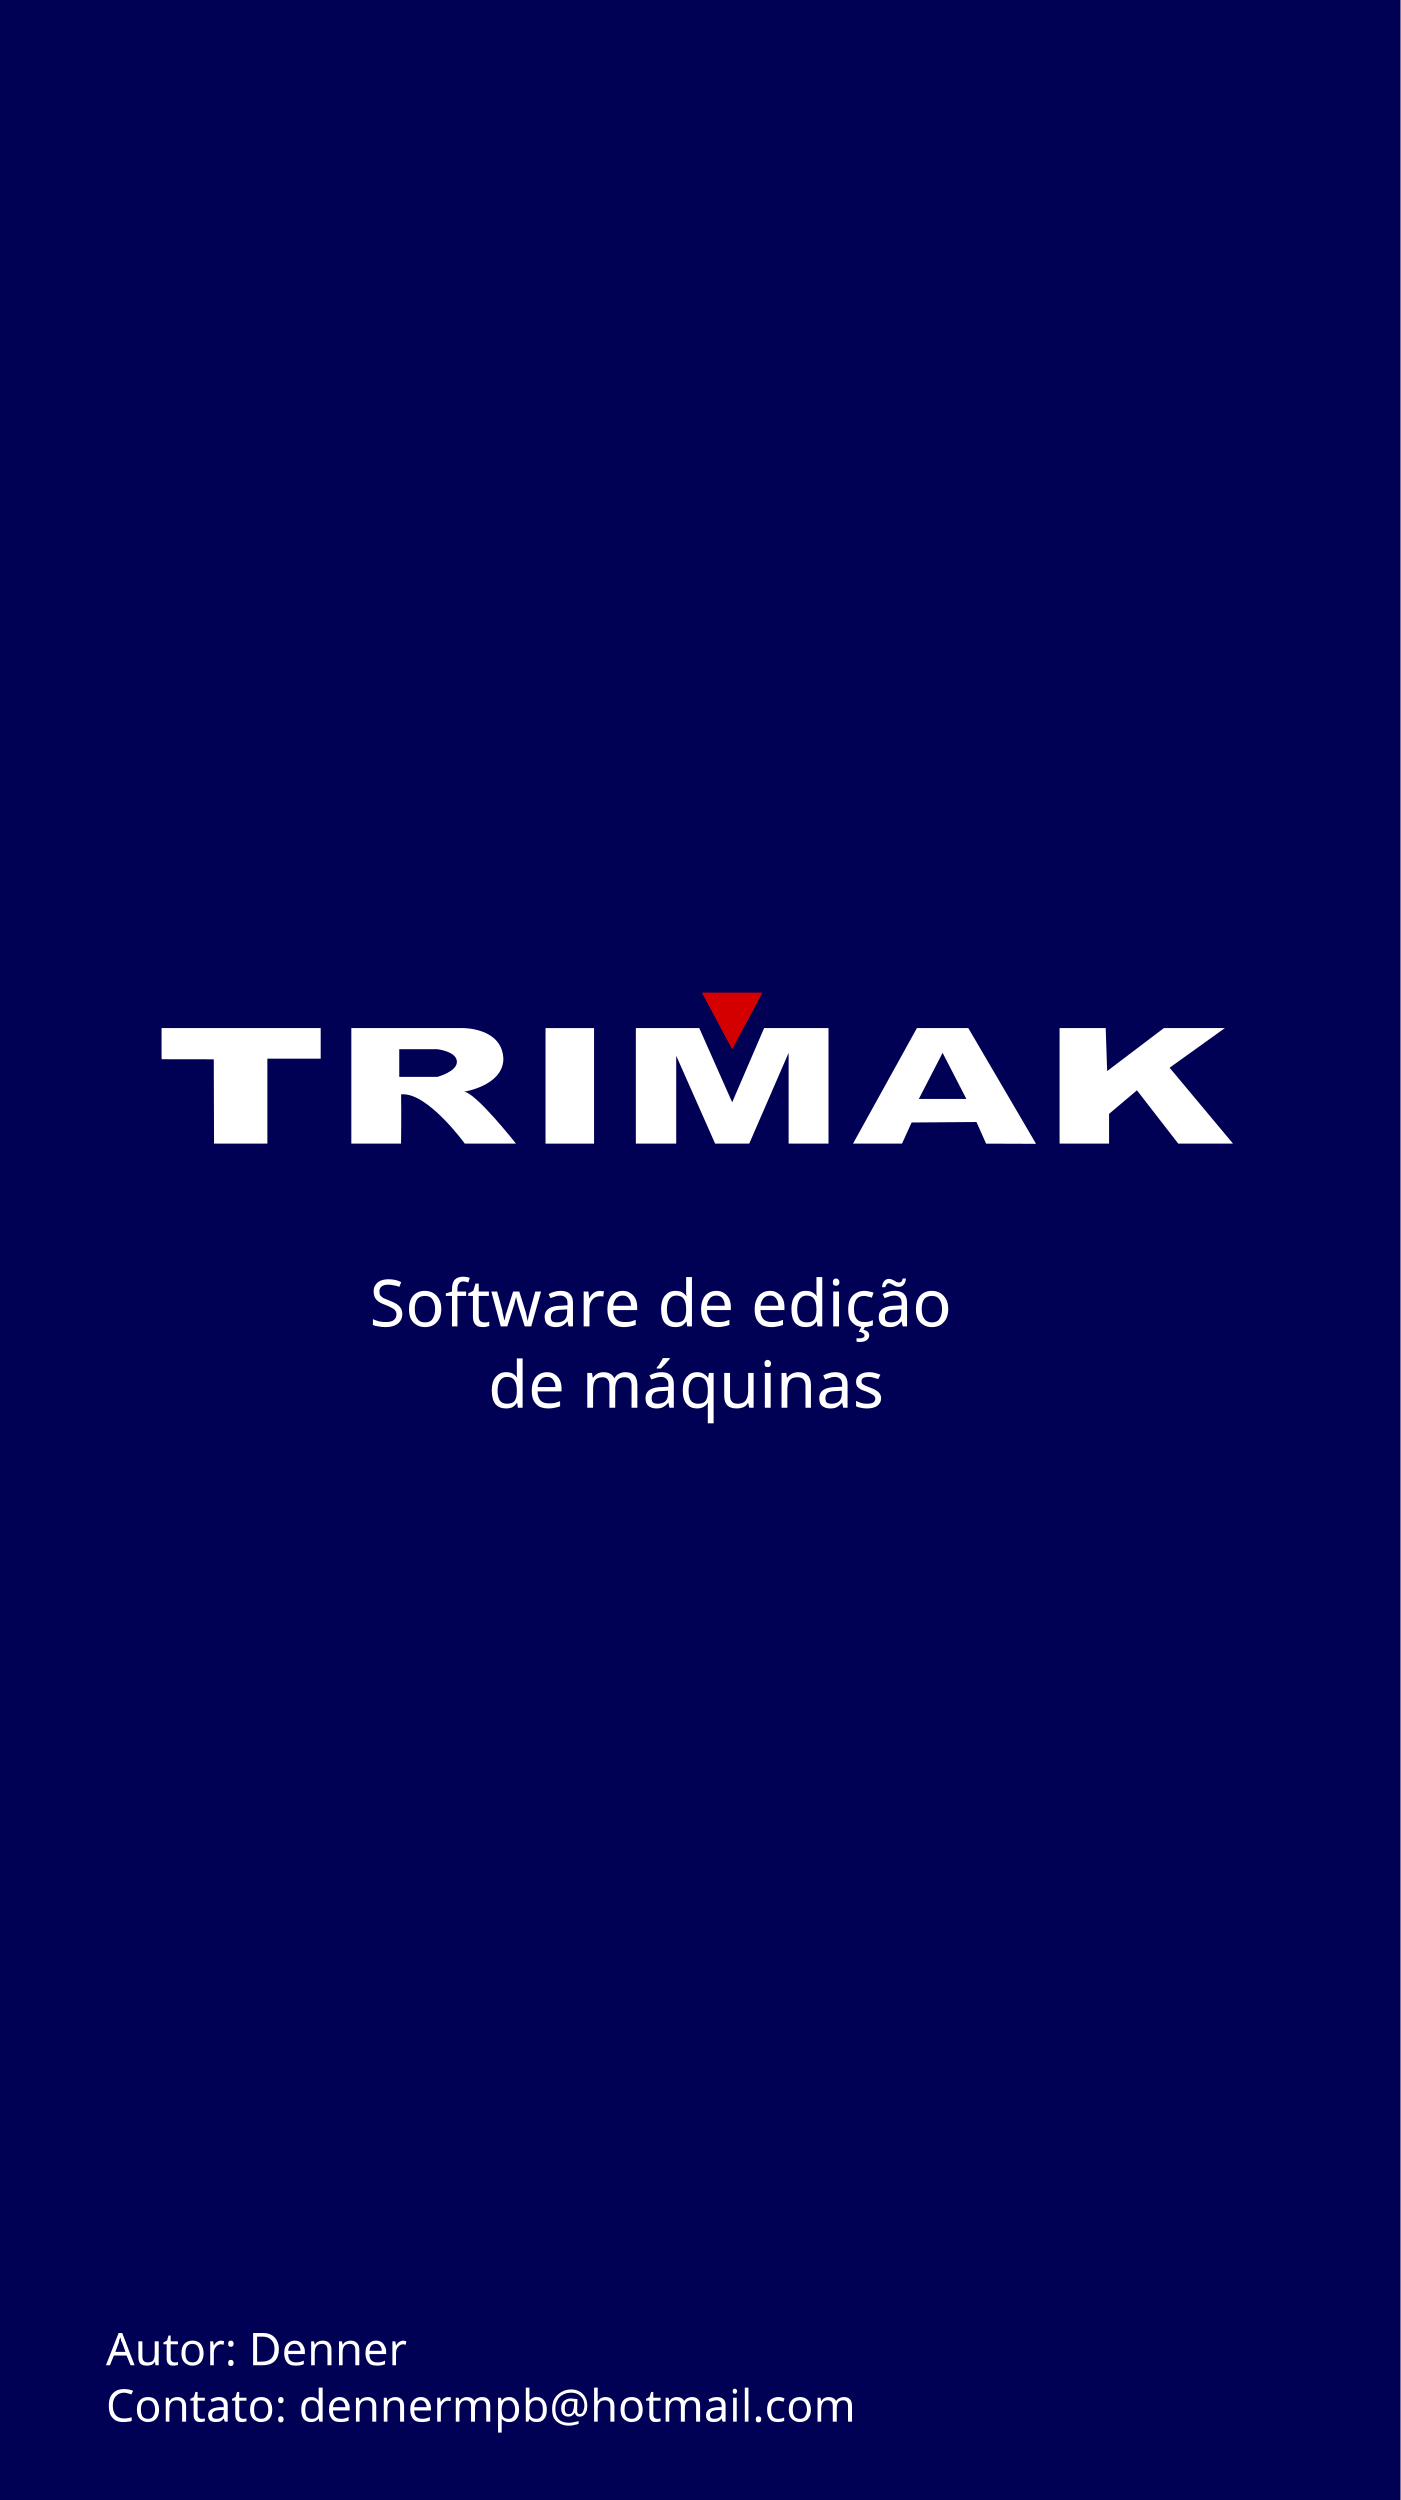
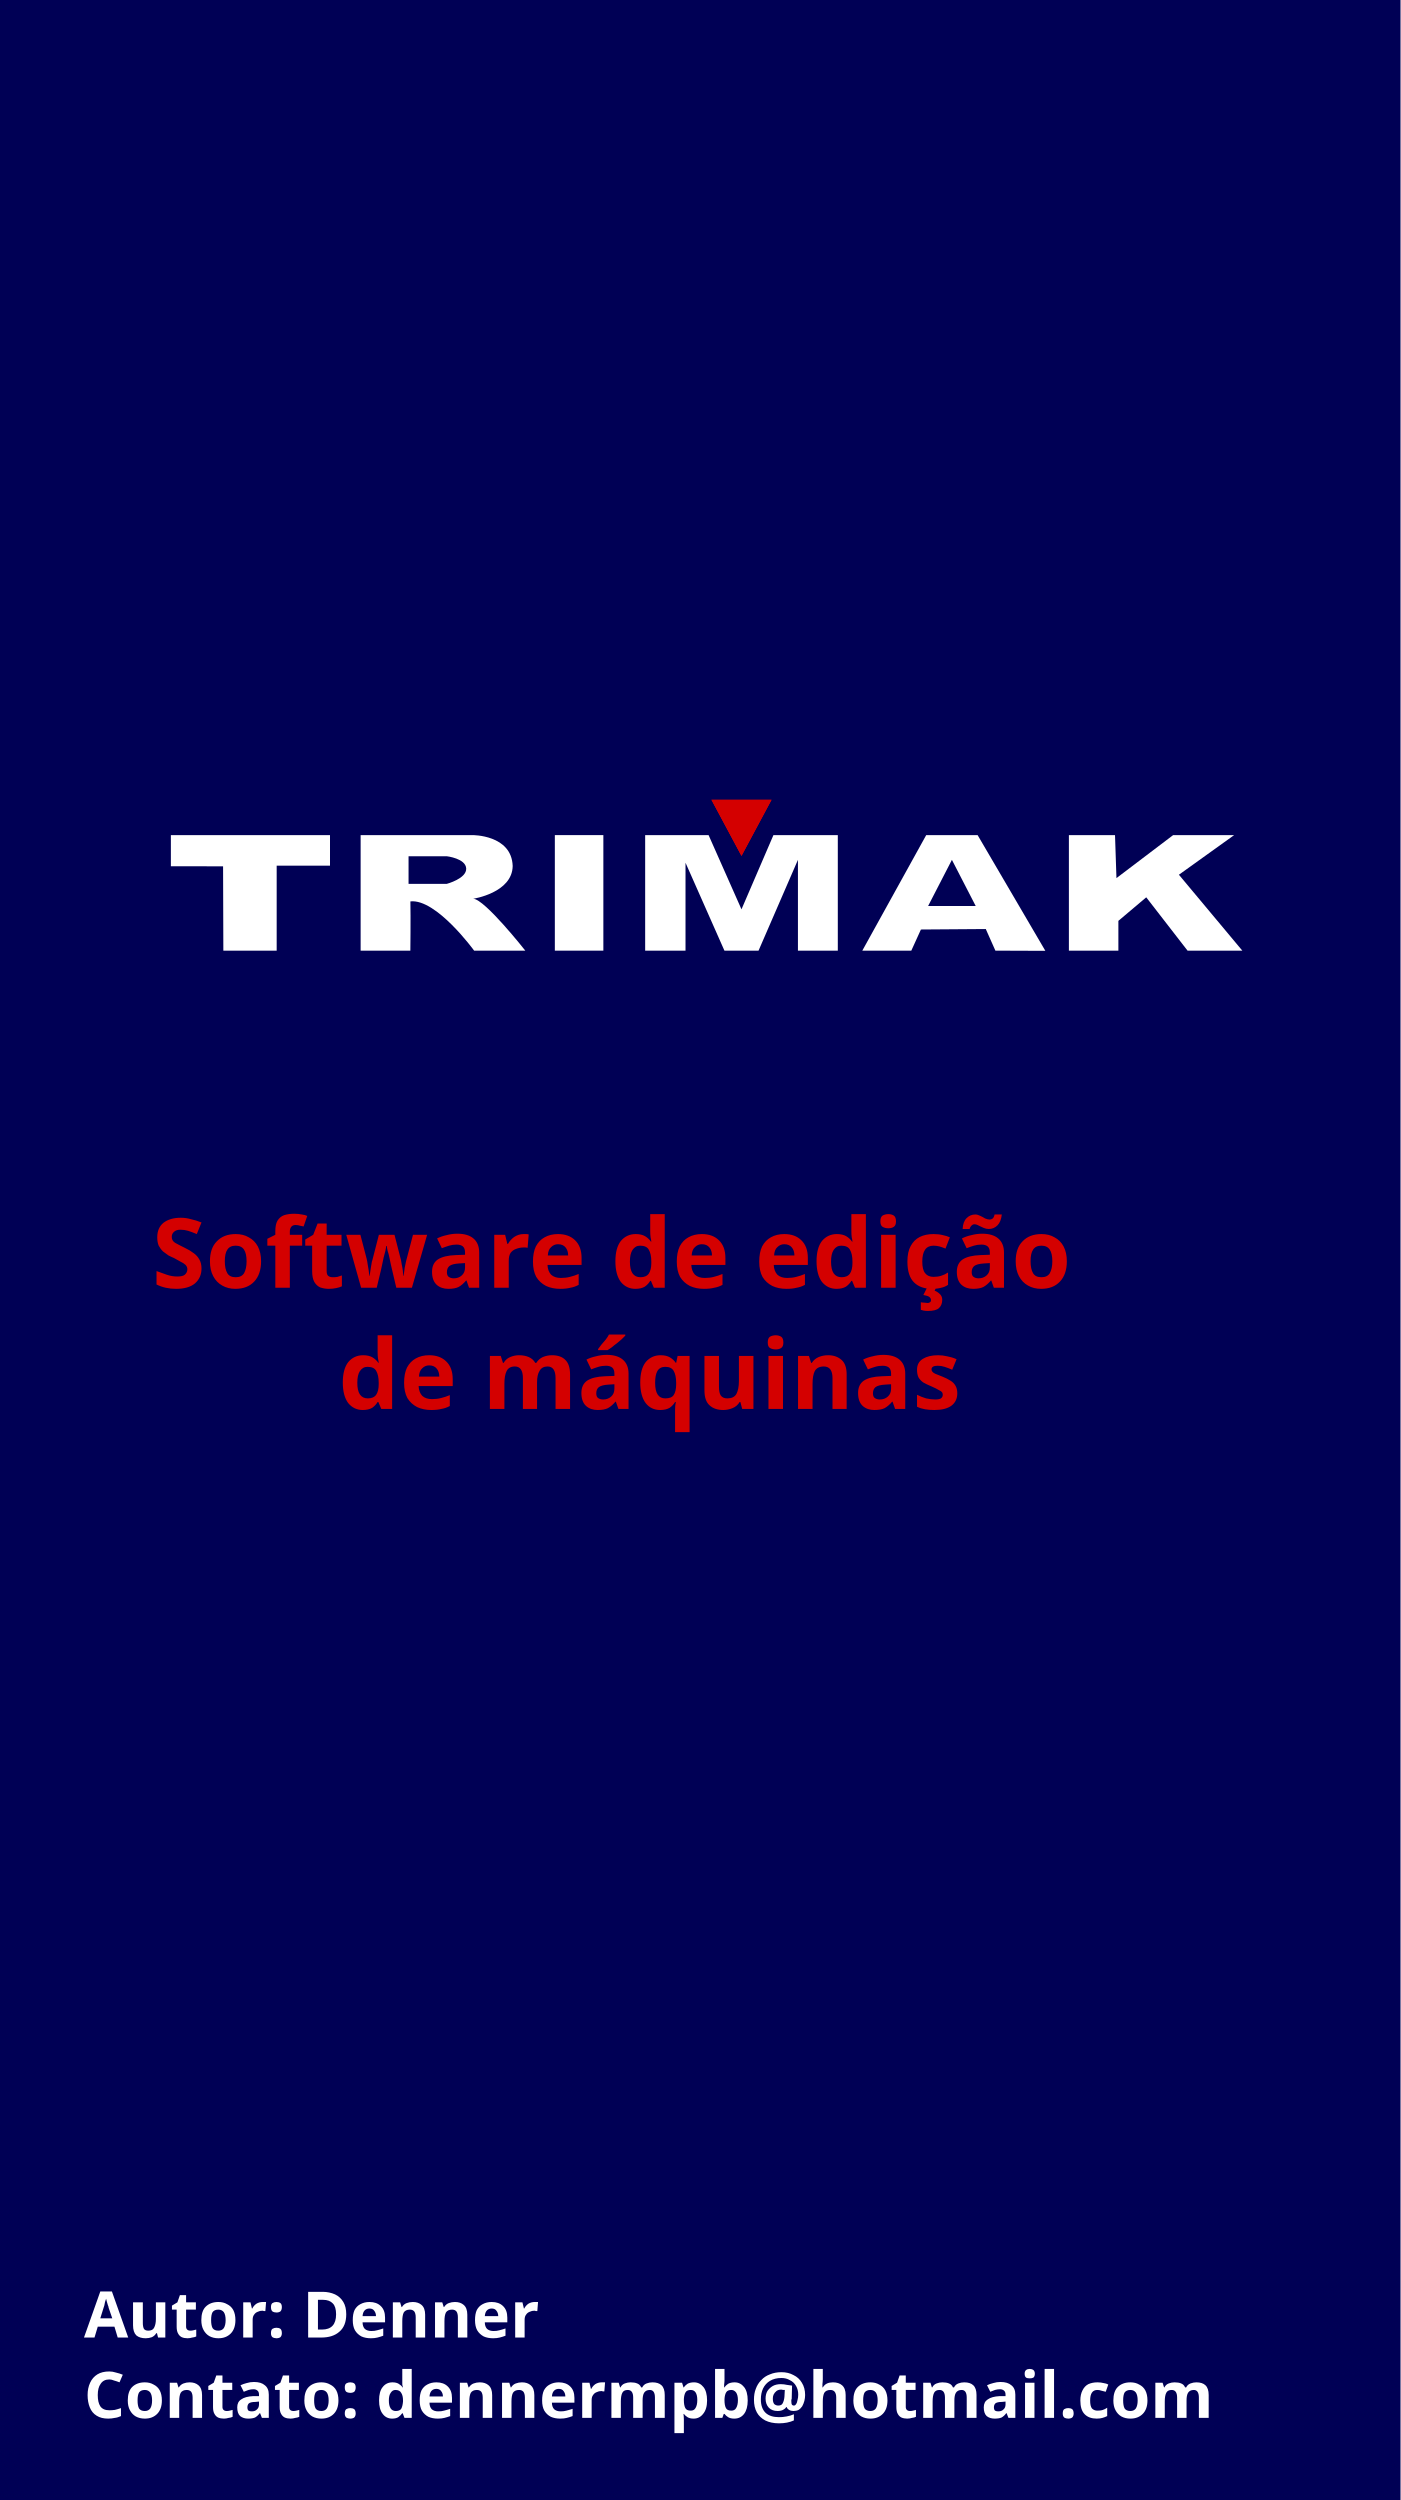
<svg xmlns="http://www.w3.org/2000/svg" width="228" height="407" viewBox="0 0 60.325 107.685" version="1.1" id="svg8">
  <defs id="defs2">
    <clipPath id="clipPath3890" clipPathUnits="userSpaceOnUse">
      <path id="path3892" d="M 0,820 1450,820 1450,0 0,0 0,820 Z" />
    </clipPath>
    <clipPath id="clipPath3928" clipPathUnits="userSpaceOnUse">
      <path id="path3930" d="M 0,820 1450,820 1450,0 0,0 0,820 Z" />
    </clipPath>
    <clipPath id="clipPath3996" clipPathUnits="userSpaceOnUse">
      <path id="path3998" d="M 0,820 1450,820 1450,0 0,0 0,820 Z" />
    </clipPath>
  </defs>
  <g id="layer1">
-     <rect style="fill:#000055;fill-rule:evenodd;stroke-width:0.279;fill-opacity:1" id="rect10" width="60.325" height="107.685" x="0" y="0" />
-     <g transform="matrix(0.1532037,0,0,-0.1532037,-139.5594,161.1515)" id="g3884">
+     <rect style="fill:#000055;fill-opacity:1;fill-rule:evenodd;stroke-width:0.279" id="rect10" width="60.325" height="107.685" x="0" y="0" />
+     <g transform="matrix(0.1532037,0,0,-0.1532037,-139.1585,152.8388)" id="g3884">
      <g id="g3886">
        <g clip-path="url(#clipPath3890)" id="g3888">
          <g transform="translate(1450)" id="g3894" />
        </g>
      </g>
      <g id="g3898">
        <g id="g3900">
          <g id="g3906">
            <g id="g3908" />
          </g>
        </g>
      </g>
      <g id="g3924">
        <g clip-path="url(#clipPath3928)" id="g3926">
          <g transform="translate(1450,741.0999)" id="g3932" />
          <g transform="translate(954.5054,762.8243)" id="g3948">
            <path id="path3950" style="fill:#ffffff;fill-opacity:1;fill-rule:nonzero;stroke:none" d="M 1.86,0 H 46.6 V -8.601 H 31.607 V -32.485 H 16.614 l -0.076,23.707 -14.678,0.025 z" />
          </g>
          <g transform="translate(1009.717,762.8243)" id="g3952">
            <path style="fill:#ffffff;fill-opacity:1;fill-rule:nonzero;stroke:none" d="m 438.211,141.312 v 134.361 h 57.822 c 0,0 0.463,-38.825 0.045,-57.264 30.169,-3.35 74.119,57.264 74.119,57.264 h 59.498 c 0,0 -47.345,-60.197 -60.613,-60.338 0,0 45.529,-6.845 45.951,-38.131 -1.257,-36.452 -46.928,-35.893 -46.928,-35.893 H 438.211 Z m 55.729,24.58 h 44.412 c 0,0 22.071,2.516 22.629,14.246 0.558,11.734 -22.629,17.879 -22.629,17.879 h -44.412 z" transform="matrix(0.241773,0,0,-0.241773,-105.9475,34.16555)" id="path3954" />
          </g>
          <g transform="translate(1023.19,756.8814)" id="g3956" />
          <path id="path3960" style="fill:#ffffff;fill-opacity:1;fill-rule:nonzero;stroke:none" d="m 1064.32,762.824 h 13.642 v -32.485 h -13.642 z" />
          <g transform="translate(1089.714,762.8245)" id="g3962">
            <path id="path3964" style="fill:#ffffff;fill-opacity:1;fill-rule:nonzero;stroke:none" d="m 0,0 v -32.485 h 11.346 v 24.718 l 10.941,-24.718 h 9.59 L 42.953,-6.956 V -32.485 H 54.164 V 0 H 36.065 L 27.082,-20.869 17.83,0 Z" />
          </g>
          <g transform="translate(1108.354,772.7526)" id="g3966">
            <path id="path3968" style="fill:#ff0000;fill-opacity:1;fill-rule:nonzero;stroke:none" d="M 0,0 8.442,-15.773 16.884,0 Z" />
          </g>
          <g transform="translate(1108.354,772.7526)" id="g3970">
            <path id="path3972" style="fill:#d40000;stroke:#d40000;stroke-width:1;stroke-linecap:butt;stroke-linejoin:miter;stroke-miterlimit:10;stroke-dasharray:none;stroke-opacity:0" d="M 0,0 8.442,-15.773 16.884,0 Z" />
          </g>
          <g transform="translate(1168.732,762.8245)" id="g3974">
            <path style="fill:#ffffff;fill-opacity:1;fill-rule:nonzero;stroke:none" d="m 934.291,212.021 -74.307,134.363 h 56.988 l 11.172,-24.582 75.422,-0.559 11.176,25.141 58.1,0.215 -78.771,-134.578 z m 29.889,28.773 27.654,53.633 h -55.309 z" transform="matrix(0.241773,0,0,-0.241773,-225.8861,51.2613)" id="path3976" />
          </g>
          <g transform="translate(1169.272,742.9013)" id="g3978" />
          <g transform="translate(1208.849,762.8243)" id="g3982">
            <path id="path3984" style="fill:#ffffff;fill-opacity:1;fill-rule:nonzero;stroke:none" d="m 0,0 v -32.485 h 13.913 v 8.375 l 7.834,6.618 11.616,-14.993 H 48.761 L 30.932,-11.143 46.465,0 H 29.311 L 13.372,-12.089 12.967,0 Z" />
          </g>
        </g>
      </g>
      <g id="g3992">
        <g clip-path="url(#clipPath3996)" id="g3994">
          <g transform="translate(1222.166,722.7114)" id="g4000" />
        </g>
      </g>
    </g>
-     <text xml:space="preserve" style="font-style:normal;font-weight:normal;font-size:2.803px;line-height:1.25;font-family:sans-serif;text-align:center;text-anchor:middle;fill:#ffffff;fill-opacity:1;stroke:none;stroke-width:0.175" x="31.373" y="57.134" id="text1058">
-       <tspan id="tspan1056" x="31.373" y="57.134" style="font-size:2.803px;text-align:center;text-anchor:middle;fill:#ffffff;stroke-width:0.175">Software de edição </tspan>
-       <tspan x="31.373" y="60.637" style="font-size:2.803px;text-align:center;text-anchor:middle;fill:#ffffff;stroke-width:0.175" id="tspan1060">de máquinas</tspan>
+     <text xml:space="preserve" style="font-style:normal;font-weight:normal;font-size:4.174px;line-height:1.25;font-family:sans-serif;text-align:center;text-anchor:middle;fill:#d40000;fill-opacity:1;stroke:none;stroke-width:0.261" x="30.692" y="55.469" id="text1058">
+       <tspan id="tspan1056" x="30.692" y="55.469" style="font-style:normal;font-variant:normal;font-weight:bold;font-stretch:normal;font-size:4.174px;font-family:sans-serif;-inkscape-font-specification:'sans-serif, Bold';font-variant-ligatures:normal;font-variant-caps:normal;font-variant-numeric:normal;font-variant-east-asian:normal;text-align:center;text-anchor:middle;fill:#d40000;fill-opacity:1;stroke-width:0.261">Software de edição </tspan>
+       <tspan x="30.692" y="60.687" style="font-style:normal;font-variant:normal;font-weight:bold;font-stretch:normal;font-size:4.174px;font-family:sans-serif;-inkscape-font-specification:'sans-serif, Bold';font-variant-ligatures:normal;font-variant-caps:normal;font-variant-numeric:normal;font-variant-east-asian:normal;text-align:center;text-anchor:middle;fill:#d40000;fill-opacity:1;stroke-width:0.261" id="tspan1060">de máquinas</tspan>
    </text>
-     <text xml:space="preserve" style="font-style:normal;font-weight:normal;font-size:1.944px;line-height:1.25;font-family:sans-serif;text-align:start;text-anchor:start;fill:#ffffff;fill-opacity:1;stroke:none;stroke-width:0.121" x="4.561" y="101.883" id="text1058-7">
-       <tspan x="4.561" y="101.883" style="font-size:1.944px;text-align:start;text-anchor:start;fill:#ffffff;stroke-width:0.121" id="tspan1060-3">Autor: Denner</tspan>
-       <tspan x="4.561" y="104.313" style="font-size:1.944px;text-align:start;text-anchor:start;fill:#ffffff;stroke-width:0.121" id="tspan1085">Contato: dennermpb@hotmail.com</tspan>
+     <text xml:space="preserve" style="font-style:normal;font-variant:normal;font-weight:bold;font-stretch:normal;font-size:2.767px;line-height:1.25;font-family:sans-serif;-inkscape-font-specification:'sans-serif, Bold';font-variant-ligatures:normal;font-variant-caps:normal;font-variant-numeric:normal;font-variant-east-asian:normal;text-align:start;text-anchor:start;fill:#ffffff;fill-opacity:1;stroke:none;stroke-width:0.173" x="3.616" y="100.689" id="text1058-7">
+       <tspan x="3.616" y="100.689" style="font-style:normal;font-variant:normal;font-weight:bold;font-stretch:normal;font-size:2.767px;font-family:sans-serif;-inkscape-font-specification:'sans-serif, Bold';font-variant-ligatures:normal;font-variant-caps:normal;font-variant-numeric:normal;font-variant-east-asian:normal;text-align:start;text-anchor:start;fill:#ffffff;stroke-width:0.173" id="tspan1060-3">Autor: Denner</tspan>
+       <tspan x="3.616" y="104.147" style="font-style:normal;font-variant:normal;font-weight:bold;font-stretch:normal;font-size:2.767px;font-family:sans-serif;-inkscape-font-specification:'sans-serif, Bold';font-variant-ligatures:normal;font-variant-caps:normal;font-variant-numeric:normal;font-variant-east-asian:normal;text-align:start;text-anchor:start;fill:#ffffff;stroke-width:0.173" id="tspan1085">Contato: dennermpb@hotmail.com</tspan>
    </text>
  </g>
</svg>
